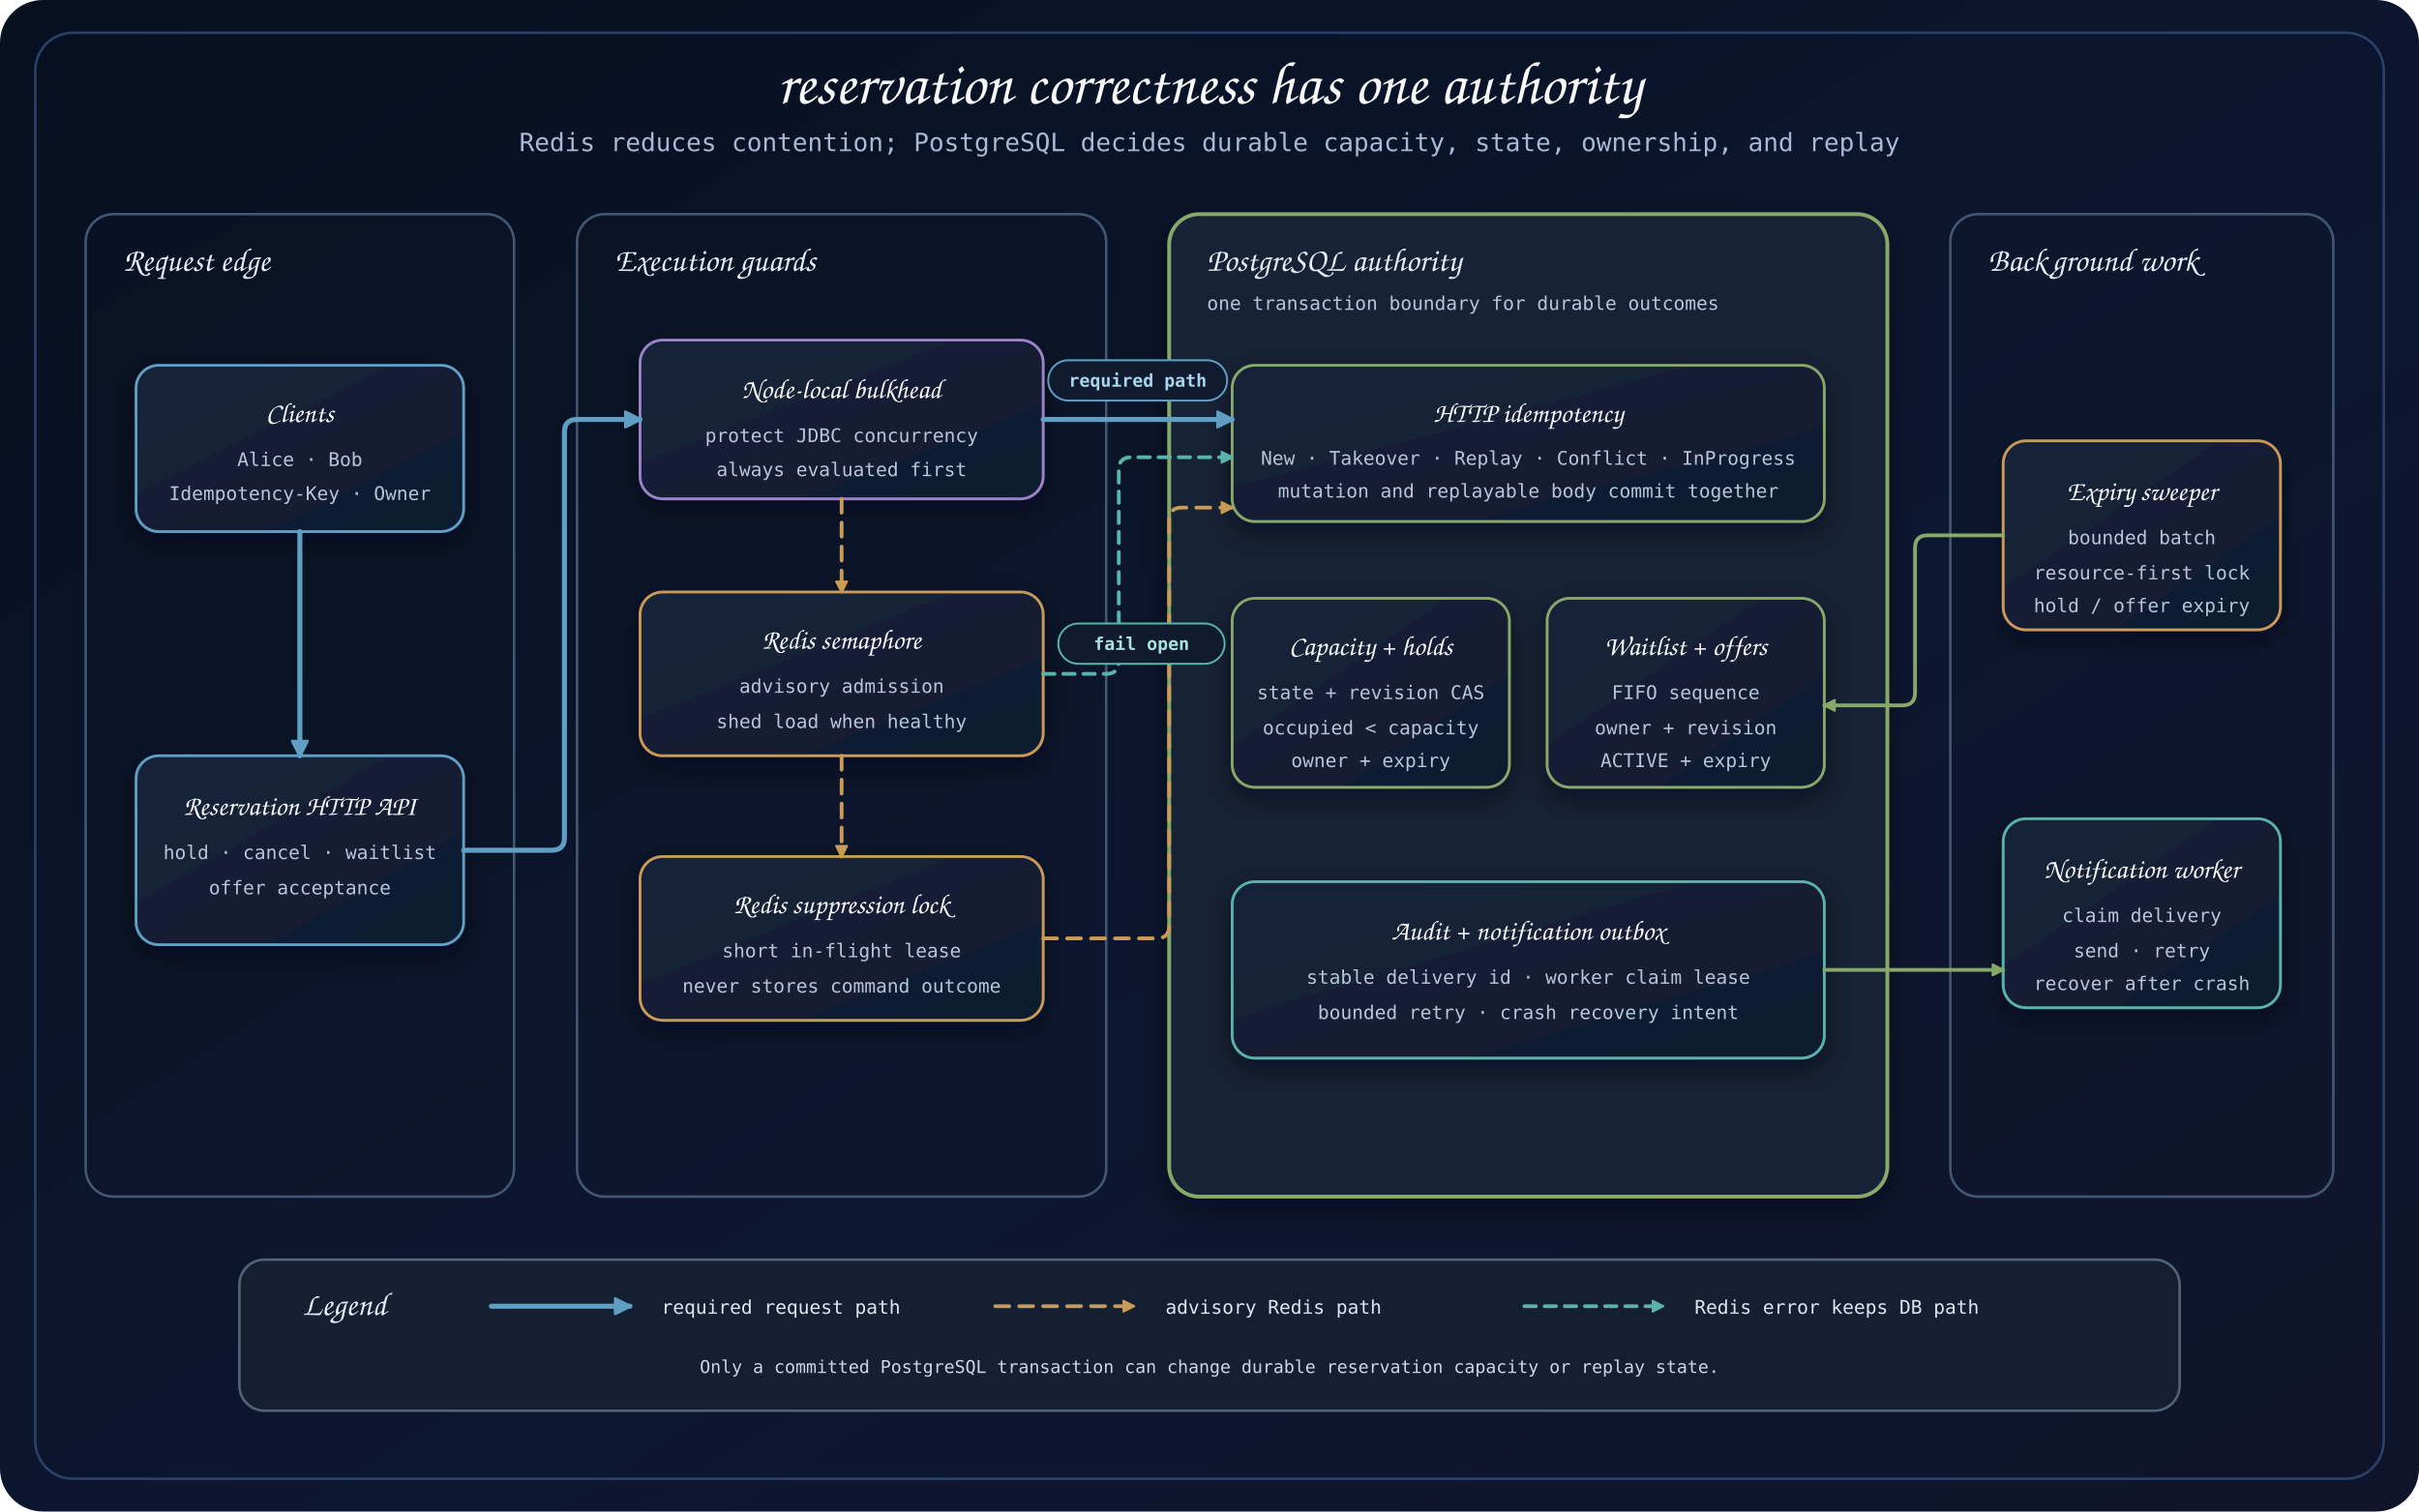
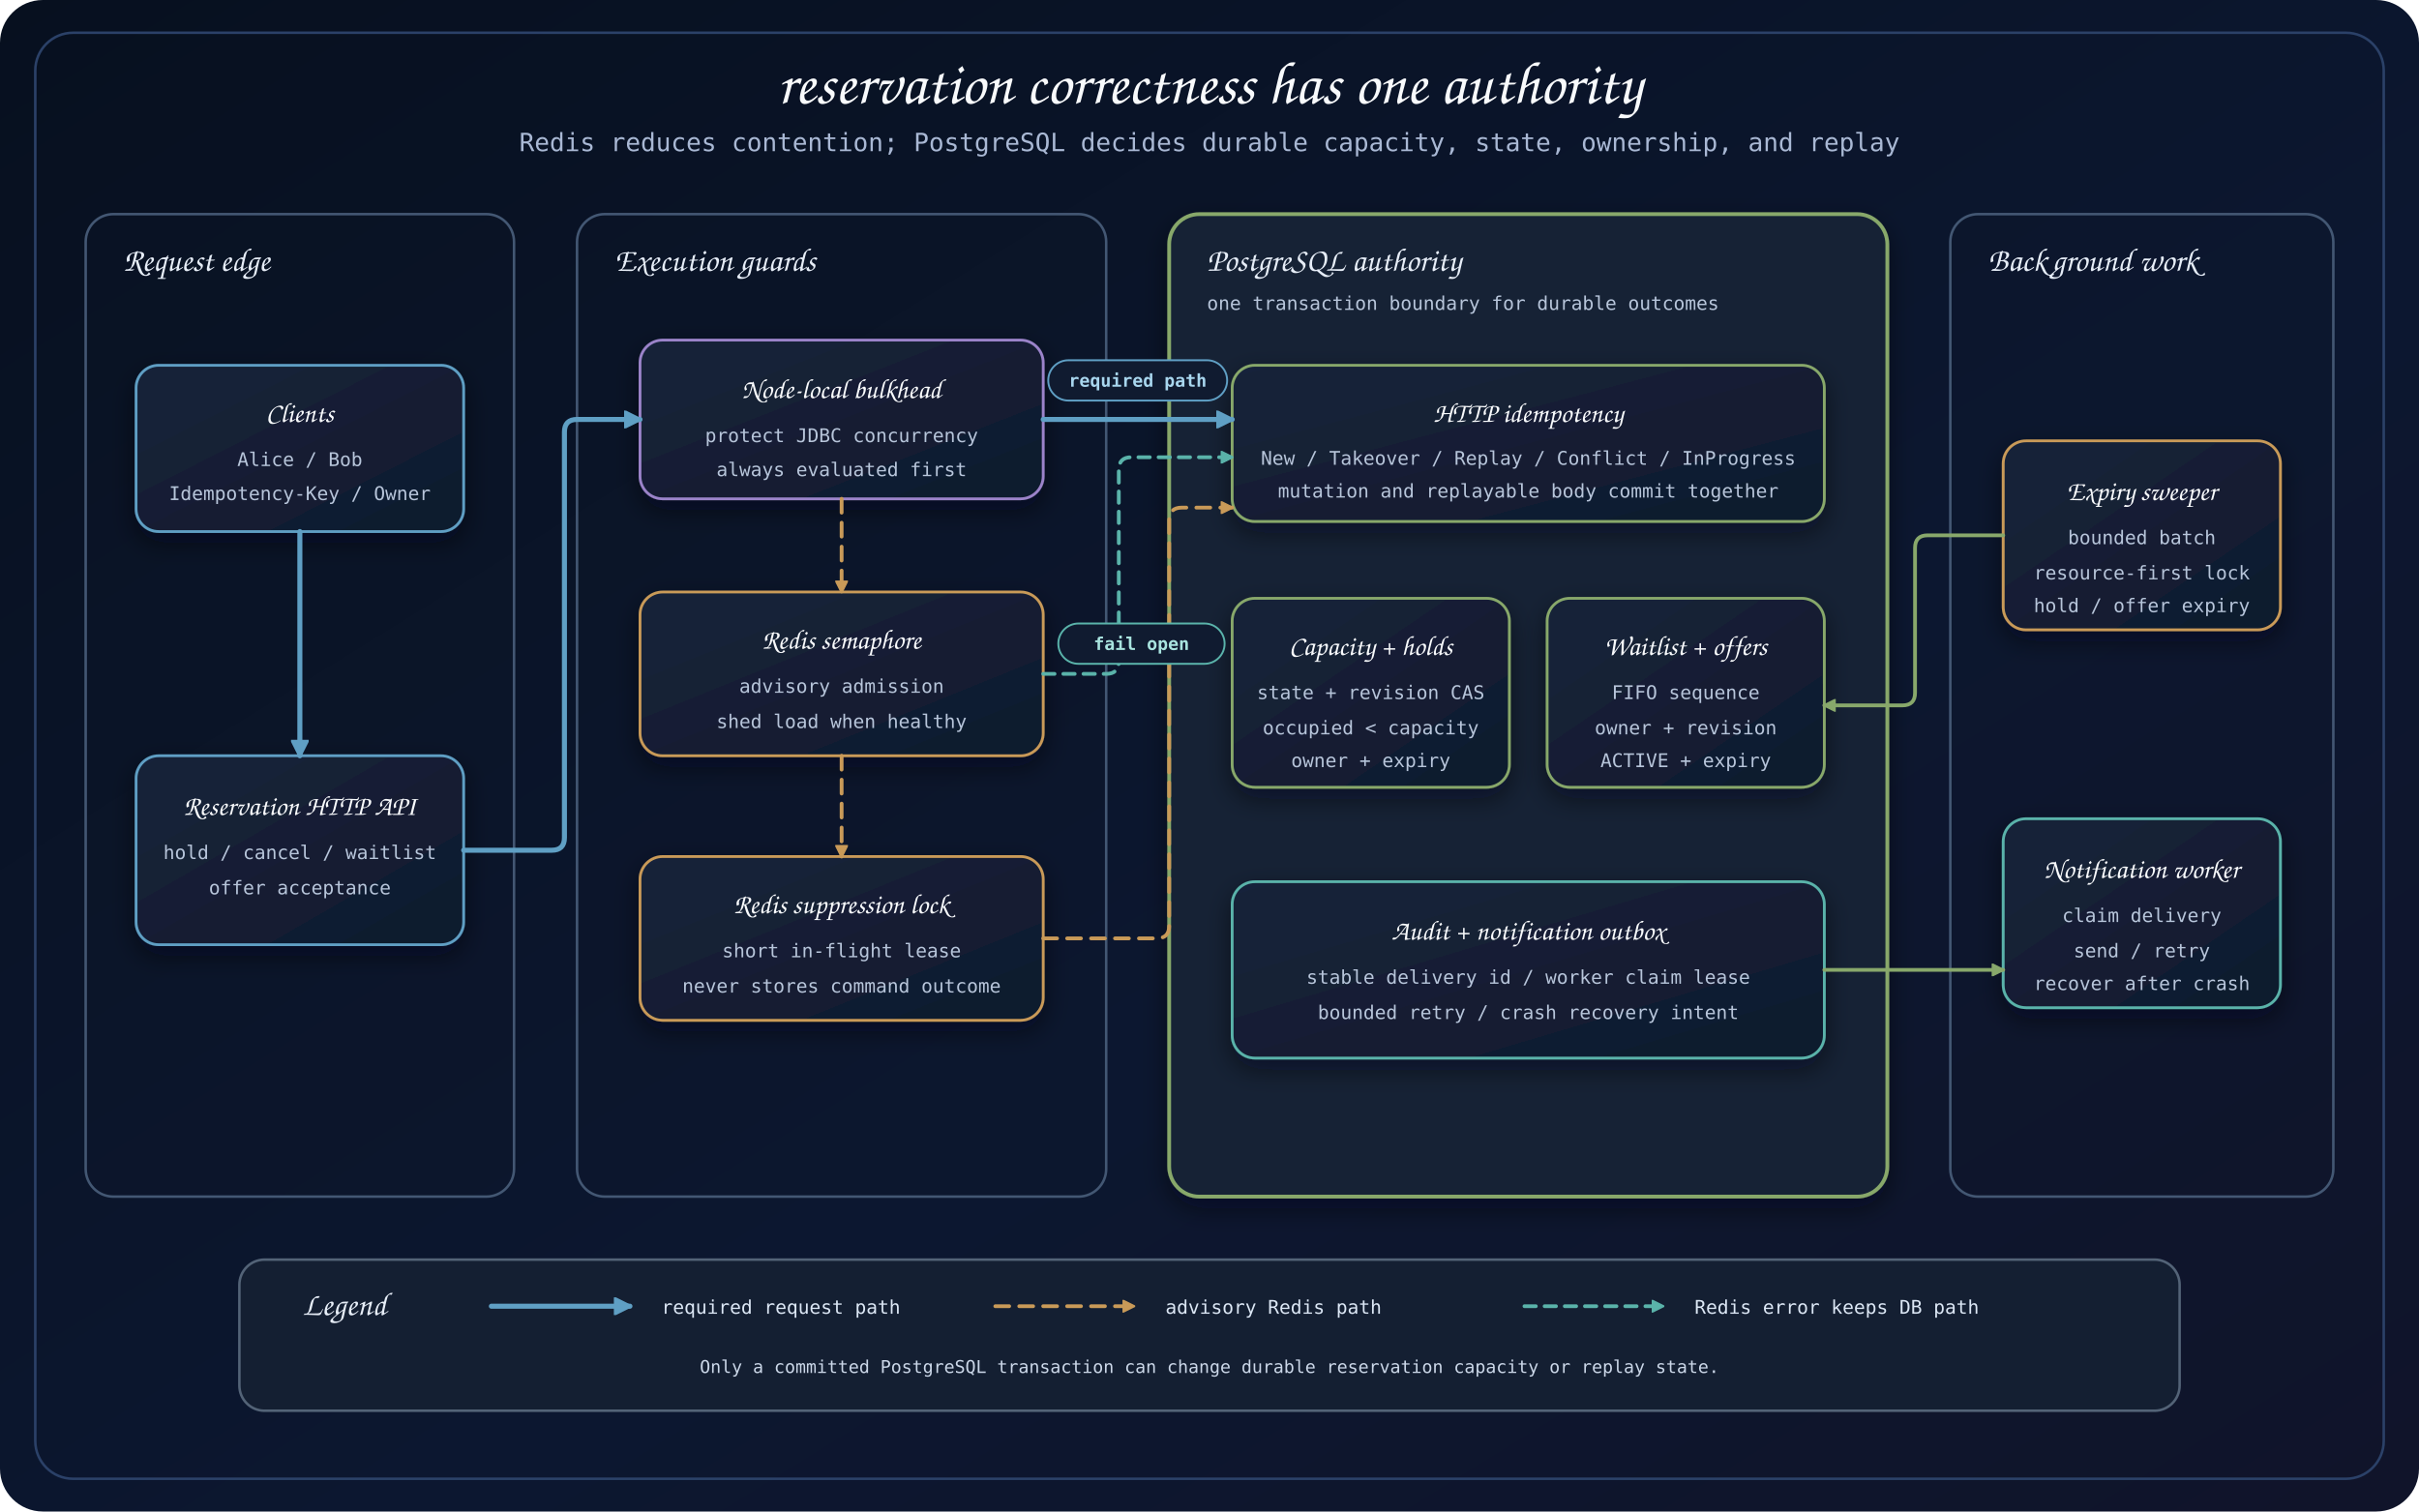
<svg xmlns="http://www.w3.org/2000/svg" width="1920" height="1200" viewBox="0 0 1920 1200" role="img" aria-labelledby="title desc">
  <defs>
    <linearGradient id="canvas" x1="0" y1="0" x2="1" y2="1">
      <stop offset="0" stop-color="#07101f" />
      <stop offset="0.58" stop-color="#0c1730" />
      <stop offset="1" stop-color="#10142a" />
    </linearGradient>
    <linearGradient id="panel" x1="0" y1="0" x2="1" y2="1">
      <stop offset="0" stop-color="#15233a" />
      <stop offset="1" stop-color="#101a2d" />
    </linearGradient>
    <filter id="shadow" x="-15%" y="-20%" width="130%" height="150%">
      <feDropShadow dx="0" dy="8" stdDeviation="10" flood-color="#020617" flood-opacity="0.5" />
    </filter>
    <marker id="arrow-blue" markerWidth="14" markerHeight="14" viewBox="0 0 10 10" refX="9" refY="5" markerUnits="userSpaceOnUse" orient="auto">
      <path d="M 0 0 L 10 5 L 0 10 Z" fill="#5f9fc4" stroke="#5f9fc4" stroke-dasharray="none" />
    </marker>
    <marker id="arrow-amber" markerWidth="10" markerHeight="10" viewBox="0 0 10 10" refX="9" refY="5" markerUnits="userSpaceOnUse" orient="auto">
      <path d="M 0 0 L 10 5 L 0 10 Z" fill="#c99a58" stroke="#c99a58" stroke-dasharray="none" />
    </marker>
    <marker id="arrow-teal" markerWidth="10" markerHeight="10" viewBox="0 0 10 10" refX="9" refY="5" markerUnits="userSpaceOnUse" orient="auto">
      <path d="M 0 0 L 10 5 L 0 10 Z" fill="#5ab3aa" stroke="#5ab3aa" stroke-dasharray="none" />
    </marker>
    <marker id="arrow-green" markerWidth="10" markerHeight="10" viewBox="0 0 10 10" refX="9" refY="5" markerUnits="userSpaceOnUse" orient="auto">
      <path d="M 0 0 L 10 5 L 0 10 Z" fill="#88a86b" stroke="#88a86b" stroke-dasharray="none" />
    </marker>
    <style>
      .outer { fill: none; stroke: #2b4168; stroke-width: 2; }
      .lane { fill: #0f172a; fill-opacity: 0.22; stroke: #435773; stroke-width: 2; }
      .authority { fill: #122335; stroke: #88a86b; stroke-width: 3; filter: url(#shadow); }
      .card { fill: url(#panel); stroke: #5b789d; stroke-width: 2.2; filter: url(#shadow); }
      .card-blue { stroke: #5f9fc4; }
      .card-purple { stroke: #9b83c9; }
      .card-amber { stroke: #c99a58; }
      .card-green { stroke: #88a86b; }
      .card-teal { stroke: #5ab3aa; }
      .title { font: 48px "Architects Daughter", "Comic Mono", cursive; fill: #f8fafc; }
      .subtitle { font: 20px "Comic Mono", ui-monospace, monospace; fill: #a9b8d4; }
      .laneTitle { font: 26px "Architects Daughter", "Comic Mono", cursive; fill: #e6edf7; }
      .cardTitle { font: 22px "Architects Daughter", "Comic Mono", cursive; fill: #f8fafc; }
      .detail { font: 15px "Comic Mono", ui-monospace, monospace; fill: #b7c5da; }
      .small { font: 14px "Comic Mono", ui-monospace, monospace; fill: #cbd7e8; }
      .legend { font: 15px "Comic Mono", ui-monospace, monospace; fill: #dce7f5; }
      .required { fill: none; stroke: #5f9fc4; stroke-width: 4; stroke-linecap: round; stroke-linejoin: round; marker-end: url(#arrow-blue); }
      .advisory { fill: none; stroke: #c99a58; stroke-width: 3; stroke-dasharray: 11 8; stroke-linecap: round; stroke-linejoin: round; marker-end: url(#arrow-amber); }
      .fallback { fill: none; stroke: #5ab3aa; stroke-width: 3; stroke-dasharray: 9 7; stroke-linecap: round; stroke-linejoin: round; marker-end: url(#arrow-teal); }
      .worker { fill: none; stroke: #88a86b; stroke-width: 3; stroke-linecap: round; stroke-linejoin: round; marker-end: url(#arrow-green); }
      .labelPill { fill: #101b30; stroke-width: 1.5; }
      .labelText { font: 14px "Comic Mono", ui-monospace, monospace; font-weight: 700; }
    </style>
  </defs>
  <rect width="1920" height="1200" rx="34" fill="url(#canvas)" />
  <rect class="outer" x="28" y="26" width="1864" height="1148" rx="30" />
  <text class="title" x="960" y="82" text-anchor="middle">reservation correctness has one authority</text>
  <text class="subtitle" x="960" y="120" text-anchor="middle">Redis reduces contention; PostgreSQL decides durable capacity, state, ownership, and replay</text>
  <rect class="lane" x="68" y="170" width="340" height="780" rx="22" />
  <text class="laneTitle" x="98" y="215">Request edge</text>
  <rect class="lane" x="458" y="170" width="420" height="780" rx="22" />
  <text class="laneTitle" x="488" y="215">Execution guards</text>
  <rect class="authority" x="928" y="170" width="570" height="780" rx="24" />
  <text class="laneTitle" x="958" y="215">PostgreSQL authority</text>
  <text class="detail" x="958" y="246">one transaction boundary for durable outcomes</text>
  <rect class="lane" x="1548" y="170" width="304" height="780" rx="22" />
  <text class="laneTitle" x="1578" y="215">Background work</text>
  <g id="clients">
    <rect class="card card-blue" x="108" y="290" width="260" height="132" rx="18" />
    <text class="cardTitle" x="238" y="335" text-anchor="middle">Clients</text>
-     <text class="detail" x="238" y="370" text-anchor="middle">Alice · Bob</text>
-     <text class="detail" x="238" y="397" text-anchor="middle">Idempotency-Key · Owner</text>
+     <text class="detail" x="238" y="370" text-anchor="middle">Alice / Bob</text>
+     <text class="detail" x="238" y="397" text-anchor="middle">Idempotency-Key / Owner</text>
  </g>
  <g id="http-api">
    <rect class="card card-blue" x="108" y="600" width="260" height="150" rx="18" />
    <text class="cardTitle" x="238" y="647" text-anchor="middle">Reservation HTTP API</text>
-     <text class="detail" x="238" y="682" text-anchor="middle">hold · cancel · waitlist</text>
+     <text class="detail" x="238" y="682" text-anchor="middle">hold / cancel / waitlist</text>
    <text class="detail" x="238" y="710" text-anchor="middle">offer acceptance</text>
  </g>
  <g id="local-bulkhead">
    <rect class="card card-purple" x="508" y="270" width="320" height="126" rx="18" />
    <text class="cardTitle" x="668" y="316" text-anchor="middle">Node-local bulkhead</text>
    <text class="detail" x="668" y="351" text-anchor="middle">protect JDBC concurrency</text>
    <text class="detail" x="668" y="378" text-anchor="middle">always evaluated first</text>
  </g>
  <g id="redis-semaphore">
    <rect class="card card-amber" x="508" y="470" width="320" height="130" rx="18" />
    <text class="cardTitle" x="668" y="515" text-anchor="middle">Redis semaphore</text>
    <text class="detail" x="668" y="550" text-anchor="middle">advisory admission</text>
    <text class="detail" x="668" y="578" text-anchor="middle">shed load when healthy</text>
  </g>
  <g id="redis-suppression">
    <rect class="card card-amber" x="508" y="680" width="320" height="130" rx="18" />
    <text class="cardTitle" x="668" y="725" text-anchor="middle">Redis suppression lock</text>
    <text class="detail" x="668" y="760" text-anchor="middle">short in-flight lease</text>
    <text class="detail" x="668" y="788" text-anchor="middle">never stores command outcome</text>
  </g>
  <g id="idempotency">
    <rect class="card card-green" x="978" y="290" width="470" height="124" rx="18" />
    <text class="cardTitle" x="1213" y="335" text-anchor="middle">HTTP idempotency</text>
-     <text class="detail" x="1213" y="369" text-anchor="middle">New · Takeover · Replay · Conflict · InProgress</text>
+     <text class="detail" x="1213" y="369" text-anchor="middle">New / Takeover / Replay / Conflict / InProgress</text>
    <text class="detail" x="1213" y="395" text-anchor="middle">mutation and replayable body commit together</text>
  </g>
  <g id="capacity-holds">
    <rect class="card card-green" x="978" y="475" width="220" height="150" rx="18" />
    <text class="cardTitle" x="1088" y="520" text-anchor="middle">Capacity + holds</text>
    <text class="detail" x="1088" y="555" text-anchor="middle">state + revision CAS</text>
    <text class="detail" x="1088" y="583" text-anchor="middle">occupied &lt; capacity</text>
    <text class="detail" x="1088" y="609" text-anchor="middle">owner + expiry</text>
  </g>
  <g id="waitlist-offers">
    <rect class="card card-green" x="1228" y="475" width="220" height="150" rx="18" />
    <text class="cardTitle" x="1338" y="520" text-anchor="middle">Waitlist + offers</text>
    <text class="detail" x="1338" y="555" text-anchor="middle">FIFO sequence</text>
    <text class="detail" x="1338" y="583" text-anchor="middle">owner + revision</text>
    <text class="detail" x="1338" y="609" text-anchor="middle">ACTIVE + expiry</text>
  </g>
  <g id="audit-outbox">
    <rect class="card card-teal" x="978" y="700" width="470" height="140" rx="18" />
    <text class="cardTitle" x="1213" y="746" text-anchor="middle">Audit + notification outbox</text>
-     <text class="detail" x="1213" y="781" text-anchor="middle">stable delivery id · worker claim lease</text>
-     <text class="detail" x="1213" y="809" text-anchor="middle">bounded retry · crash recovery intent</text>
+     <text class="detail" x="1213" y="781" text-anchor="middle">stable delivery id / worker claim lease</text>
+     <text class="detail" x="1213" y="809" text-anchor="middle">bounded retry / crash recovery intent</text>
  </g>
  <g id="expiry-sweeper">
    <rect class="card card-amber" x="1590" y="350" width="220" height="150" rx="18" />
    <text class="cardTitle" x="1700" y="397" text-anchor="middle">Expiry sweeper</text>
    <text class="detail" x="1700" y="432" text-anchor="middle">bounded batch</text>
    <text class="detail" x="1700" y="460" text-anchor="middle">resource-first lock</text>
    <text class="detail" x="1700" y="486" text-anchor="middle">hold / offer expiry</text>
  </g>
  <g id="notification-worker">
    <rect class="card card-teal" x="1590" y="650" width="220" height="150" rx="18" />
    <text class="cardTitle" x="1700" y="697" text-anchor="middle">Notification worker</text>
    <text class="detail" x="1700" y="732" text-anchor="middle">claim delivery</text>
-     <text class="detail" x="1700" y="760" text-anchor="middle">send · retry</text>
+     <text class="detail" x="1700" y="760" text-anchor="middle">send / retry</text>
    <text class="detail" x="1700" y="786" text-anchor="middle">recover after crash</text>
  </g>
  <path class="required" data-connector="clients-to-api" d="M 238 422 L 238 600" />
  <path class="required" data-connector="api-to-local" d="M 368 675 L 438 675 Q 448 675 448 665 L 448 343 Q 448 333 458 333 L 508 333" />
  <path class="required" data-connector="local-to-postgres" d="M 828 333 L 978 333" />
  <path class="advisory" data-connector="local-to-redis-semaphore" d="M 668 396 L 668 470" />
  <path class="advisory" data-connector="semaphore-to-suppression" d="M 668 600 L 668 680" />
  <path class="advisory" data-connector="suppression-to-idempotency" d="M 828 745 L 918 745 Q 928 745 928 735 L 928 413 Q 928 403 938 403 L 978 403" />
  <path class="fallback" data-connector="redis-fallback-to-postgres" d="M 828 535 L 878 535 Q 888 535 888 525 L 888 373 Q 888 363 898 363 L 978 363" />
  <path class="worker" data-connector="sweeper-to-capacity" d="M 1590 425 L 1530 425 Q 1520 425 1520 435 L 1520 550 Q 1520 560 1510 560 L 1448 560" />
  <path class="worker" data-connector="outbox-to-notification-worker" d="M 1448 770 L 1590 770" />
  <g data-relationship-label="required-path">
    <rect class="labelPill" x="832" y="286" width="142" height="32" rx="16" stroke="#5f9fc4" />
    <text class="labelText" x="903" y="307" text-anchor="middle" fill="#a8d6ee">required path</text>
  </g>
  <g data-relationship-label="local-fallback">
    <rect class="labelPill" x="840" y="495" width="132" height="32" rx="16" stroke="#5ab3aa" />
    <text class="labelText" x="906" y="516" text-anchor="middle" fill="#a9e4df">fail open</text>
  </g>
  <g id="legend">
    <rect x="190" y="1000" width="1540" height="120" rx="20" fill="#141f32" stroke="#536377" stroke-width="2" />
    <text class="laneTitle" x="240" y="1044">Legend</text>
    <path d="M 390 1037 H 500" class="required" />
    <text class="legend" x="525" y="1043">required request path</text>
    <path d="M 790 1037 H 900" class="advisory" />
    <text class="legend" x="925" y="1043">advisory Redis path</text>
    <path d="M 1210 1037 H 1320" class="fallback" />
    <text class="legend" x="1345" y="1043">Redis error keeps DB path</text>
    <text class="small" x="960" y="1090" text-anchor="middle">Only a committed PostgreSQL transaction can change durable reservation capacity or replay state.</text>
  </g>
</svg>
